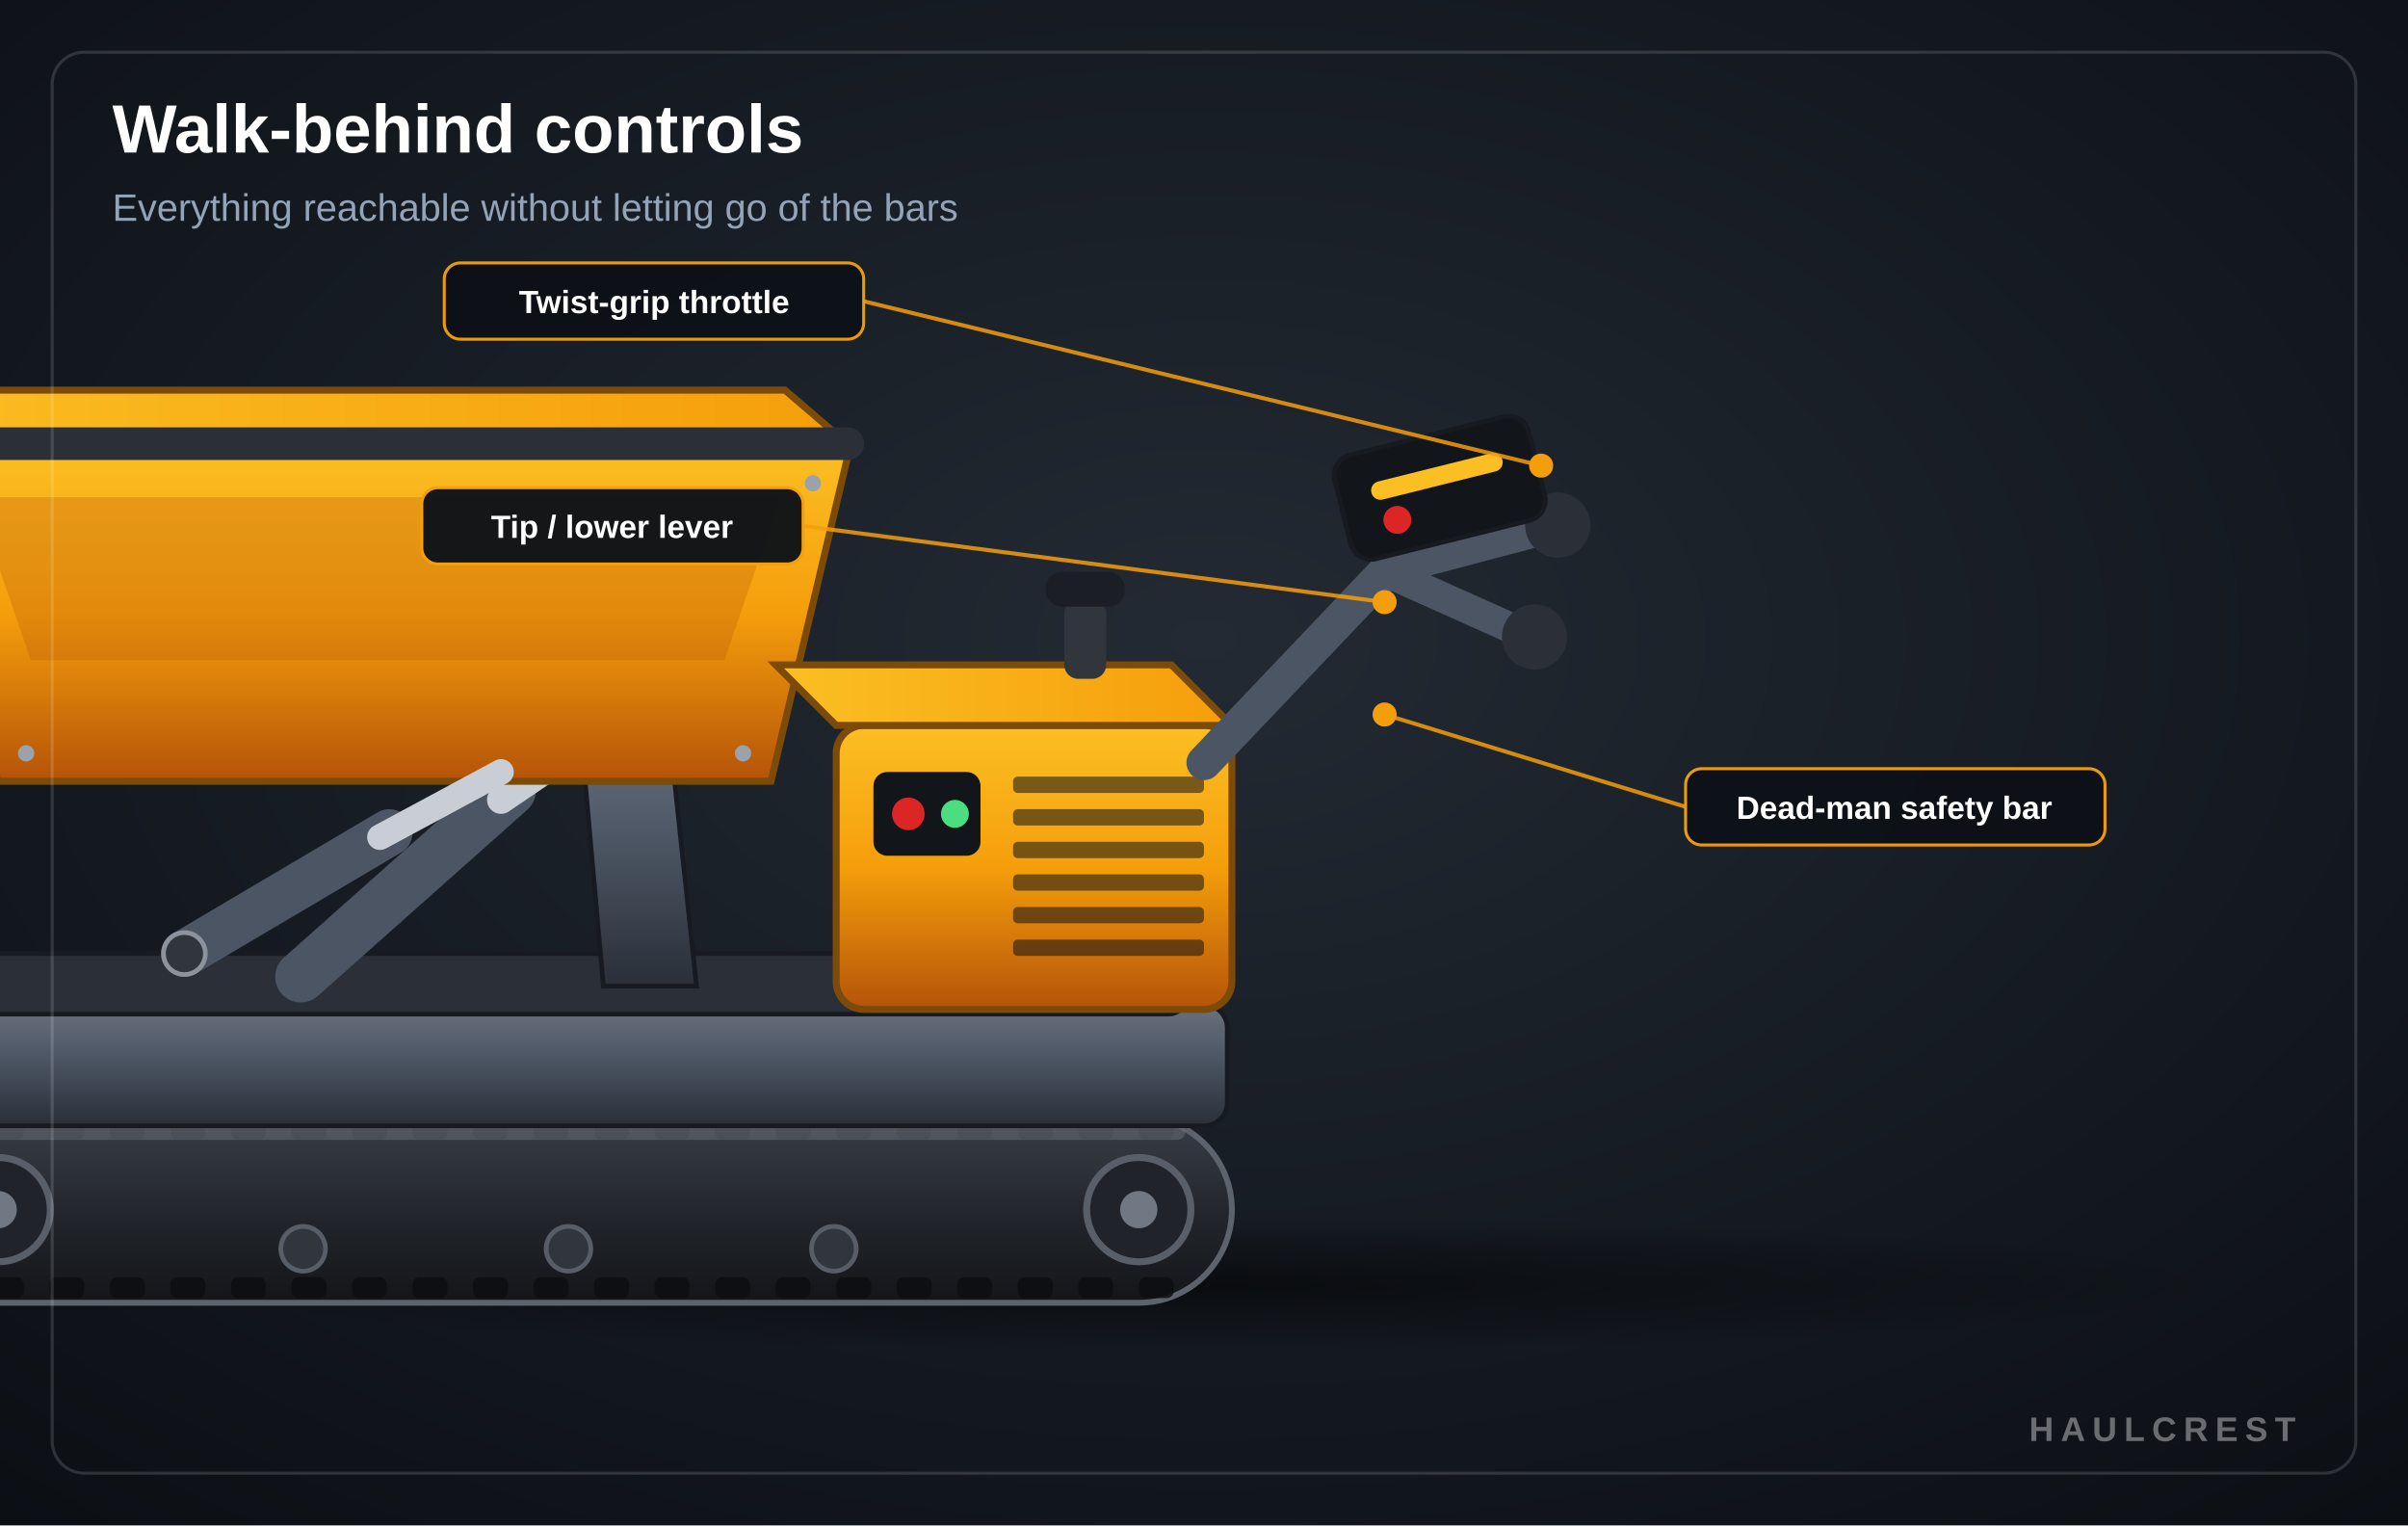
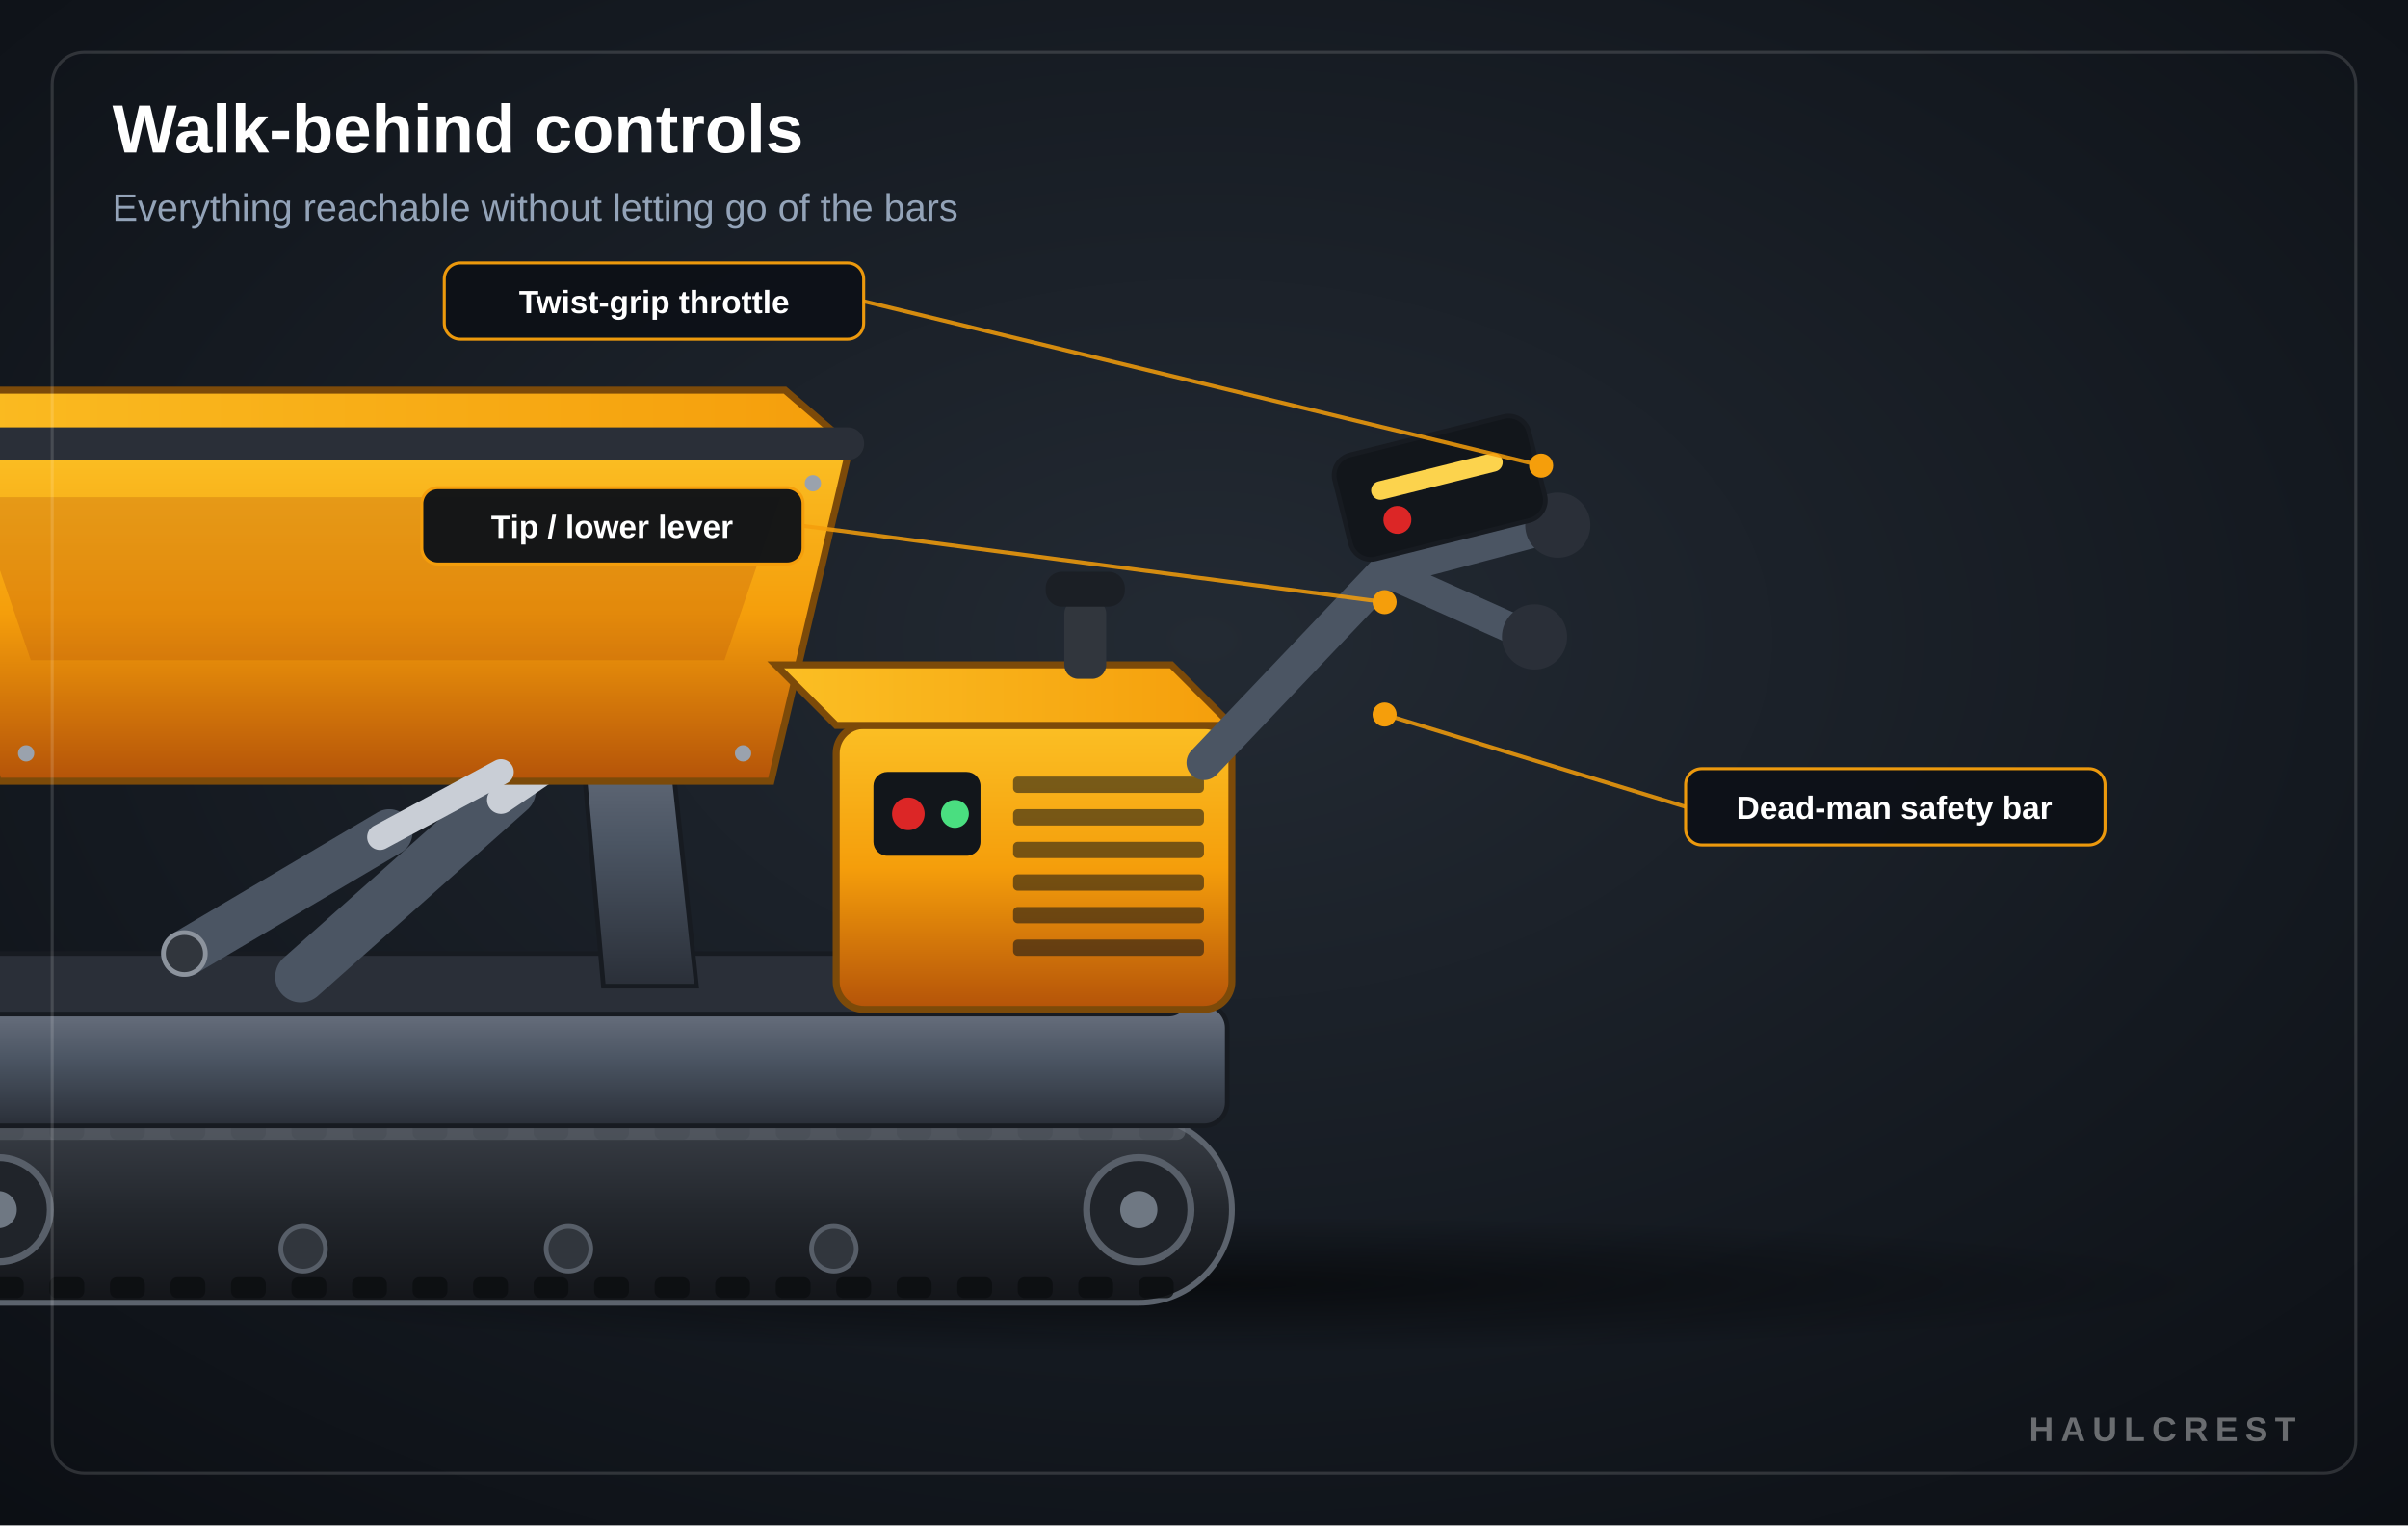
<svg xmlns="http://www.w3.org/2000/svg" viewBox="0 0 1200 760" width="1200" height="760" role="img">
  <defs>
    <linearGradient id="steel" x1="0" y1="0" x2="0" y2="1">
      <stop offset="0" stop-color="#6b7280" />
      <stop offset=".45" stop-color="#4b5563" />
      <stop offset="1" stop-color="#2a2f38" />
    </linearGradient>
    <linearGradient id="steelLite" x1="0" y1="0" x2="0" y2="1">
      <stop offset="0" stop-color="#aeb6c2" />
      <stop offset="1" stop-color="#6b7280" />
    </linearGradient>
    <linearGradient id="dark" x1="0" y1="0" x2="0" y2="1">
      <stop offset="0" stop-color="#31363f" />
      <stop offset="1" stop-color="#15181d" />
    </linearGradient>
    <linearGradient id="rubber" x1="0" y1="0" x2="0" y2="1">
      <stop offset="0" stop-color="#3a3f47" />
      <stop offset=".5" stop-color="#23272d" />
      <stop offset="1" stop-color="#131519" />
    </linearGradient>
    <radialGradient id="studioD" cx=".5" cy=".42" r=".78">
      <stop offset="0" stop-color="#232a33" />
      <stop offset=".6" stop-color="#141920" />
      <stop offset="1" stop-color="#0b0e13" />
    </radialGradient>
    <radialGradient id="studioL" cx=".5" cy=".4" r=".8">
      <stop offset="0" stop-color="#ffffff" />
      <stop offset=".65" stop-color="#eef1f5" />
      <stop offset="1" stop-color="#d7dce4" />
    </radialGradient>
    <linearGradient id="skyG" x1="0" y1="0" x2="0" y2="1">
      <stop offset="0" stop-color="#9fc0d8" />
      <stop offset=".55" stop-color="#cfe0ea" />
      <stop offset="1" stop-color="#e8eef2" />
    </linearGradient>
    <radialGradient id="shadow" cx=".5" cy=".5" r=".5">
      <stop offset="0" stop-color="#000" stop-opacity=".55" />
      <stop offset="1" stop-color="#000" stop-opacity="0" />
    </radialGradient>
    <linearGradient id="glassG" x1="0" y1="0" x2="1" y2="1">
      <stop offset="0" stop-color="#dfeaf2" stop-opacity=".9" />
      <stop offset="1" stop-color="#8fa6b8" stop-opacity=".75" />
    </linearGradient>
-     <linearGradient id="hc" x1="0" y1="0" x2="0" y2="1">
+     <linearGradient id="paint" x1="0" y1="0" x2="0" y2="1">
      <stop offset="0" stop-color="#fbbf24" />
      <stop offset=".5" stop-color="#f59e0b" />
      <stop offset="1" stop-color="#b45309" />
    </linearGradient>
-     <linearGradient id="hcTop" x1="0" y1="0" x2="1" y2="0">
+     <linearGradient id="paintTop" x1="0" y1="0" x2="1" y2="0">
      <stop offset="0" stop-color="#fbbf24" />
      <stop offset="1" stop-color="#f59e0b" />
    </linearGradient>
  </defs>
  <rect width="1200" height="760" fill="url(#studioD)" />
  <ellipse cx="600.0" cy="640" rx="504.0" ry="34" fill="url(#shadow)" />
  <g transform="translate(-395.3,-70.1) scale(1.16)">
    <rect x="300" y="540" width="570" height="80" rx="40.0" fill="url(#rubber)" stroke="#5c636d" stroke-width="2.5" />
    <rect x="320.0" y="543" width="530.0" height="7" rx="3.5" fill="#6e767f" opacity=".45" />
    <rect x="310" y="609" width="15" height="9" rx="3" fill="#0c0e11" opacity=".85" />
    <rect x="310" y="542" width="15" height="8" rx="3" fill="#454b54" opacity=".5" />
    <rect x="336" y="609" width="15" height="9" rx="3" fill="#0c0e11" opacity=".85" />
    <rect x="336" y="542" width="15" height="8" rx="3" fill="#454b54" opacity=".5" />
    <rect x="362" y="609" width="15" height="9" rx="3" fill="#0c0e11" opacity=".85" />
    <rect x="362" y="542" width="15" height="8" rx="3" fill="#454b54" opacity=".5" />
    <rect x="388" y="609" width="15" height="9" rx="3" fill="#0c0e11" opacity=".85" />
    <rect x="388" y="542" width="15" height="8" rx="3" fill="#454b54" opacity=".5" />
    <rect x="414" y="609" width="15" height="9" rx="3" fill="#0c0e11" opacity=".85" />
    <rect x="414" y="542" width="15" height="8" rx="3" fill="#454b54" opacity=".5" />
    <rect x="440" y="609" width="15" height="9" rx="3" fill="#0c0e11" opacity=".85" />
    <rect x="440" y="542" width="15" height="8" rx="3" fill="#454b54" opacity=".5" />
    <rect x="466" y="609" width="15" height="9" rx="3" fill="#0c0e11" opacity=".85" />
    <rect x="466" y="542" width="15" height="8" rx="3" fill="#454b54" opacity=".5" />
    <rect x="492" y="609" width="15" height="9" rx="3" fill="#0c0e11" opacity=".85" />
    <rect x="492" y="542" width="15" height="8" rx="3" fill="#454b54" opacity=".5" />
    <rect x="518" y="609" width="15" height="9" rx="3" fill="#0c0e11" opacity=".85" />
    <rect x="518" y="542" width="15" height="8" rx="3" fill="#454b54" opacity=".5" />
    <rect x="544" y="609" width="15" height="9" rx="3" fill="#0c0e11" opacity=".85" />
    <rect x="544" y="542" width="15" height="8" rx="3" fill="#454b54" opacity=".5" />
    <rect x="570" y="609" width="15" height="9" rx="3" fill="#0c0e11" opacity=".85" />
    <rect x="570" y="542" width="15" height="8" rx="3" fill="#454b54" opacity=".5" />
    <rect x="596" y="609" width="15" height="9" rx="3" fill="#0c0e11" opacity=".85" />
    <rect x="596" y="542" width="15" height="8" rx="3" fill="#454b54" opacity=".5" />
    <rect x="622" y="609" width="15" height="9" rx="3" fill="#0c0e11" opacity=".85" />
    <rect x="622" y="542" width="15" height="8" rx="3" fill="#454b54" opacity=".5" />
    <rect x="648" y="609" width="15" height="9" rx="3" fill="#0c0e11" opacity=".85" />
    <rect x="648" y="542" width="15" height="8" rx="3" fill="#454b54" opacity=".5" />
    <rect x="674" y="609" width="15" height="9" rx="3" fill="#0c0e11" opacity=".85" />
    <rect x="674" y="542" width="15" height="8" rx="3" fill="#454b54" opacity=".5" />
    <rect x="700" y="609" width="15" height="9" rx="3" fill="#0c0e11" opacity=".85" />
    <rect x="700" y="542" width="15" height="8" rx="3" fill="#454b54" opacity=".5" />
    <rect x="726" y="609" width="15" height="9" rx="3" fill="#0c0e11" opacity=".85" />
    <rect x="726" y="542" width="15" height="8" rx="3" fill="#454b54" opacity=".5" />
    <rect x="752" y="609" width="15" height="9" rx="3" fill="#0c0e11" opacity=".85" />
    <rect x="752" y="542" width="15" height="8" rx="3" fill="#454b54" opacity=".5" />
    <rect x="778" y="609" width="15" height="9" rx="3" fill="#0c0e11" opacity=".85" />
    <rect x="778" y="542" width="15" height="8" rx="3" fill="#454b54" opacity=".5" />
    <rect x="804" y="609" width="15" height="9" rx="3" fill="#0c0e11" opacity=".85" />
    <rect x="804" y="542" width="15" height="8" rx="3" fill="#454b54" opacity=".5" />
    <rect x="830" y="609" width="15" height="9" rx="3" fill="#0c0e11" opacity=".85" />
    <rect x="830" y="542" width="15" height="8" rx="3" fill="#454b54" opacity=".5" />
    <circle cx="340.0" cy="580.0" r="22.4" fill="#20242a" stroke="#585f69" stroke-width="3" />
    <circle cx="830.0" cy="580.0" r="22.4" fill="#20242a" stroke="#585f69" stroke-width="3" />
    <circle cx="340.0" cy="580.0" r="8.0" fill="#6f7883" />
    <circle cx="830.0" cy="580.0" r="8.0" fill="#6f7883" />
    <circle cx="471.0" cy="596.8" r="9.6" fill="#31363d" stroke="#575e68" stroke-width="2" />
    <circle cx="585.0" cy="596.8" r="9.6" fill="#31363d" stroke="#575e68" stroke-width="2" />
    <circle cx="699.0" cy="596.8" r="9.6" fill="#31363d" stroke="#575e68" stroke-width="2" />
    <rect x="312" y="492" width="556" height="52" rx="10" fill="url(#steel)" stroke="#171b21" stroke-width="2" />
    <rect x="330" y="470" width="520" height="26" rx="7" fill="#2a2f38" stroke="#171b21" stroke-width="2" />
    <path d="M600 484 L640 484 L628 372 L590 372 Z" fill="url(#steel)" stroke="#171b21" stroke-width="2" />
    <path d="M470 480 L560 400" stroke="#4b5563" stroke-width="22" stroke-linecap="round" />
    <path d="M556 404 L612 366" stroke="#c9ced6" stroke-width="12" stroke-linecap="round" />
    <g transform="translate(0,0) rotate(0 700 300)">
-       <path d="M300 252 L706 252 L672 396 L340 396 Z" fill="url(#hc)" stroke="#7c4a09" stroke-width="3" />
-       <path d="M300 252 L706 252 L678 228 L272 228 Z" fill="url(#hcTop)" stroke="#7c4a09" stroke-width="3" />
+       <path d="M300 252 L706 252 L672 396 L340 396 Z" fill="url(#paint)" stroke="#7c4a09" stroke-width="3" />
+       <path d="M300 252 L706 252 L678 228 L272 228 Z" fill="url(#paintTop)" stroke="#7c4a09" stroke-width="3" />
      <path d="M330 274 L676 274 L652 344 L354 344 Z" fill="#b45309" opacity=".28" />
      <rect x="292" y="244" width="420" height="14" rx="7" fill="#2a2f38" />
      <circle cx="320" cy="268" r="3.5" fill="#9aa2ad" />
      <circle cx="690" cy="268" r="3.5" fill="#9aa2ad" />
      <circle cx="352" cy="384" r="3.5" fill="#9aa2ad" />
      <circle cx="660" cy="384" r="3.5" fill="#9aa2ad" />
    </g>
    <path d="M420 470 L508 418" stroke="#4b5563" stroke-width="20" stroke-linecap="round" />
    <path d="M504 420 L556 392" stroke="#c9ced6" stroke-width="11" stroke-linecap="round" />
    <circle cx="420" cy="470" r="9" fill="#31363d" stroke="#8c939d" stroke-width="2" />
-     <rect x="700" y="372" width="170" height="122" rx="12" fill="url(#hc)" stroke="#7c4a09" stroke-width="3" />
-     <path d="M700 372 L870 372 L844 346 L674 346 Z" fill="url(#hcTop)" stroke="#7c4a09" stroke-width="3" />
+     <rect x="700" y="372" width="170" height="122" rx="12" fill="url(#paint)" stroke="#7c4a09" stroke-width="3" />
+     <path d="M700 372 L870 372 L844 346 L674 346 Z" fill="url(#paintTop)" stroke="#7c4a09" stroke-width="3" />
    <rect x="776" y="394.0" width="82" height="7.0" rx="2" fill="#0f1216" opacity=".55" />
    <rect x="776" y="408.0" width="82" height="7.0" rx="2" fill="#0f1216" opacity=".55" />
    <rect x="776" y="422.0" width="82" height="7.0" rx="2" fill="#0f1216" opacity=".55" />
    <rect x="776" y="436.0" width="82" height="7.0" rx="2" fill="#0f1216" opacity=".55" />
    <rect x="776" y="450.0" width="82" height="7.0" rx="2" fill="#0f1216" opacity=".55" />
    <rect x="776" y="464.0" width="82" height="7.0" rx="2" fill="#0f1216" opacity=".55" />
    <rect x="716" y="392" width="46" height="36" rx="6" fill="#12161b" />
    <circle cx="731" cy="410" r="7" fill="#dc2626" />
    <circle cx="751" cy="410" r="6" fill="#4ade80" />
    <rect x="798" y="318" width="18" height="34" rx="6" fill="#31363d" />
    <rect x="790" y="306" width="34" height="15" rx="7" fill="#1b1f25" />
    <path d="M858 388 L936 306" stroke="#4b5563" stroke-width="15" stroke-linecap="round" />
    <path d="M936 306 L1004 288 M936 306 L994 332" stroke="#4b5563" stroke-width="13" stroke-linecap="round" />
    <circle cx="1010" cy="286" r="14" fill="#2a2f38" />
    <circle cx="1000" cy="334" r="14" fill="#2a2f38" />
    <rect x="912" y="258" width="86" height="46" rx="9" fill="#12161b" stroke="#171b21" stroke-width="2" transform="rotate(-14 912 258)" />
    <g transform="rotate(-14 912 258)">
-       <rect x="926" y="272" width="58" height="8" rx="4" fill="#fbbf24" />
+       <rect x="926" y="272" width="58" height="8" rx="4" fill="#fcd34d" />
      <circle cx="934" cy="290" r="6" fill="#dc2626" />
    </g>
  </g>
  <path d="M768 232 L430 150" stroke="#f59e0b" stroke-width="2" opacity=".85" />
  <circle cx="768" cy="232" r="6" fill="#f59e0b" />
  <rect x="221.4" y="131" width="209" height="38" rx="8" fill="#0d1117" stroke="#f59e0b" stroke-width="1.5" opacity=".96" />
  <text x="326" y="156" text-anchor="middle" font-family="Arial,Helvetica,sans-serif" font-weight="700" font-size="16" fill="#fff">Twist-grip throttle</text>
  <path d="M690 300 L400 262" stroke="#f59e0b" stroke-width="2" opacity=".85" />
  <circle cx="690" cy="300" r="6" fill="#f59e0b" />
  <rect x="210.2" y="243" width="190" height="38" rx="8" fill="#0d1117" stroke="#f59e0b" stroke-width="1.5" opacity=".96" />
  <text x="305" y="268" text-anchor="middle" font-family="Arial,Helvetica,sans-serif" font-weight="700" font-size="16" fill="#fff">Tip / lower lever</text>
  <path d="M690 356 L840 402" stroke="#f59e0b" stroke-width="2" opacity=".85" />
  <circle cx="690" cy="356" r="6" fill="#f59e0b" />
  <rect x="840" y="383" width="209" height="38" rx="8" fill="#0d1117" stroke="#f59e0b" stroke-width="1.5" opacity=".96" />
  <text x="944" y="408" text-anchor="middle" font-family="Arial,Helvetica,sans-serif" font-weight="700" font-size="16" fill="#fff">Dead-man safety bar</text>
  <text x="56" y="76" font-family="Arial,Helvetica,sans-serif" font-weight="800" font-size="34" fill="#ffffff">Walk-behind controls</text>
  <text x="56" y="110" font-family="Arial,Helvetica,sans-serif" font-weight="500" font-size="19" fill="#93a3b8">Everything reachable without letting go of the bars</text>
  <rect x="26" y="26" width="1148" height="708" rx="16" fill="none" stroke="#ffffff" stroke-width="1.5" opacity=".14" />
  <text x="1144" y="718" text-anchor="end" font-family="Arial,Helvetica,sans-serif" font-weight="800" font-size="17" letter-spacing="3.5" fill="#ffffff" opacity=".38">HAULCREST</text>
</svg>
